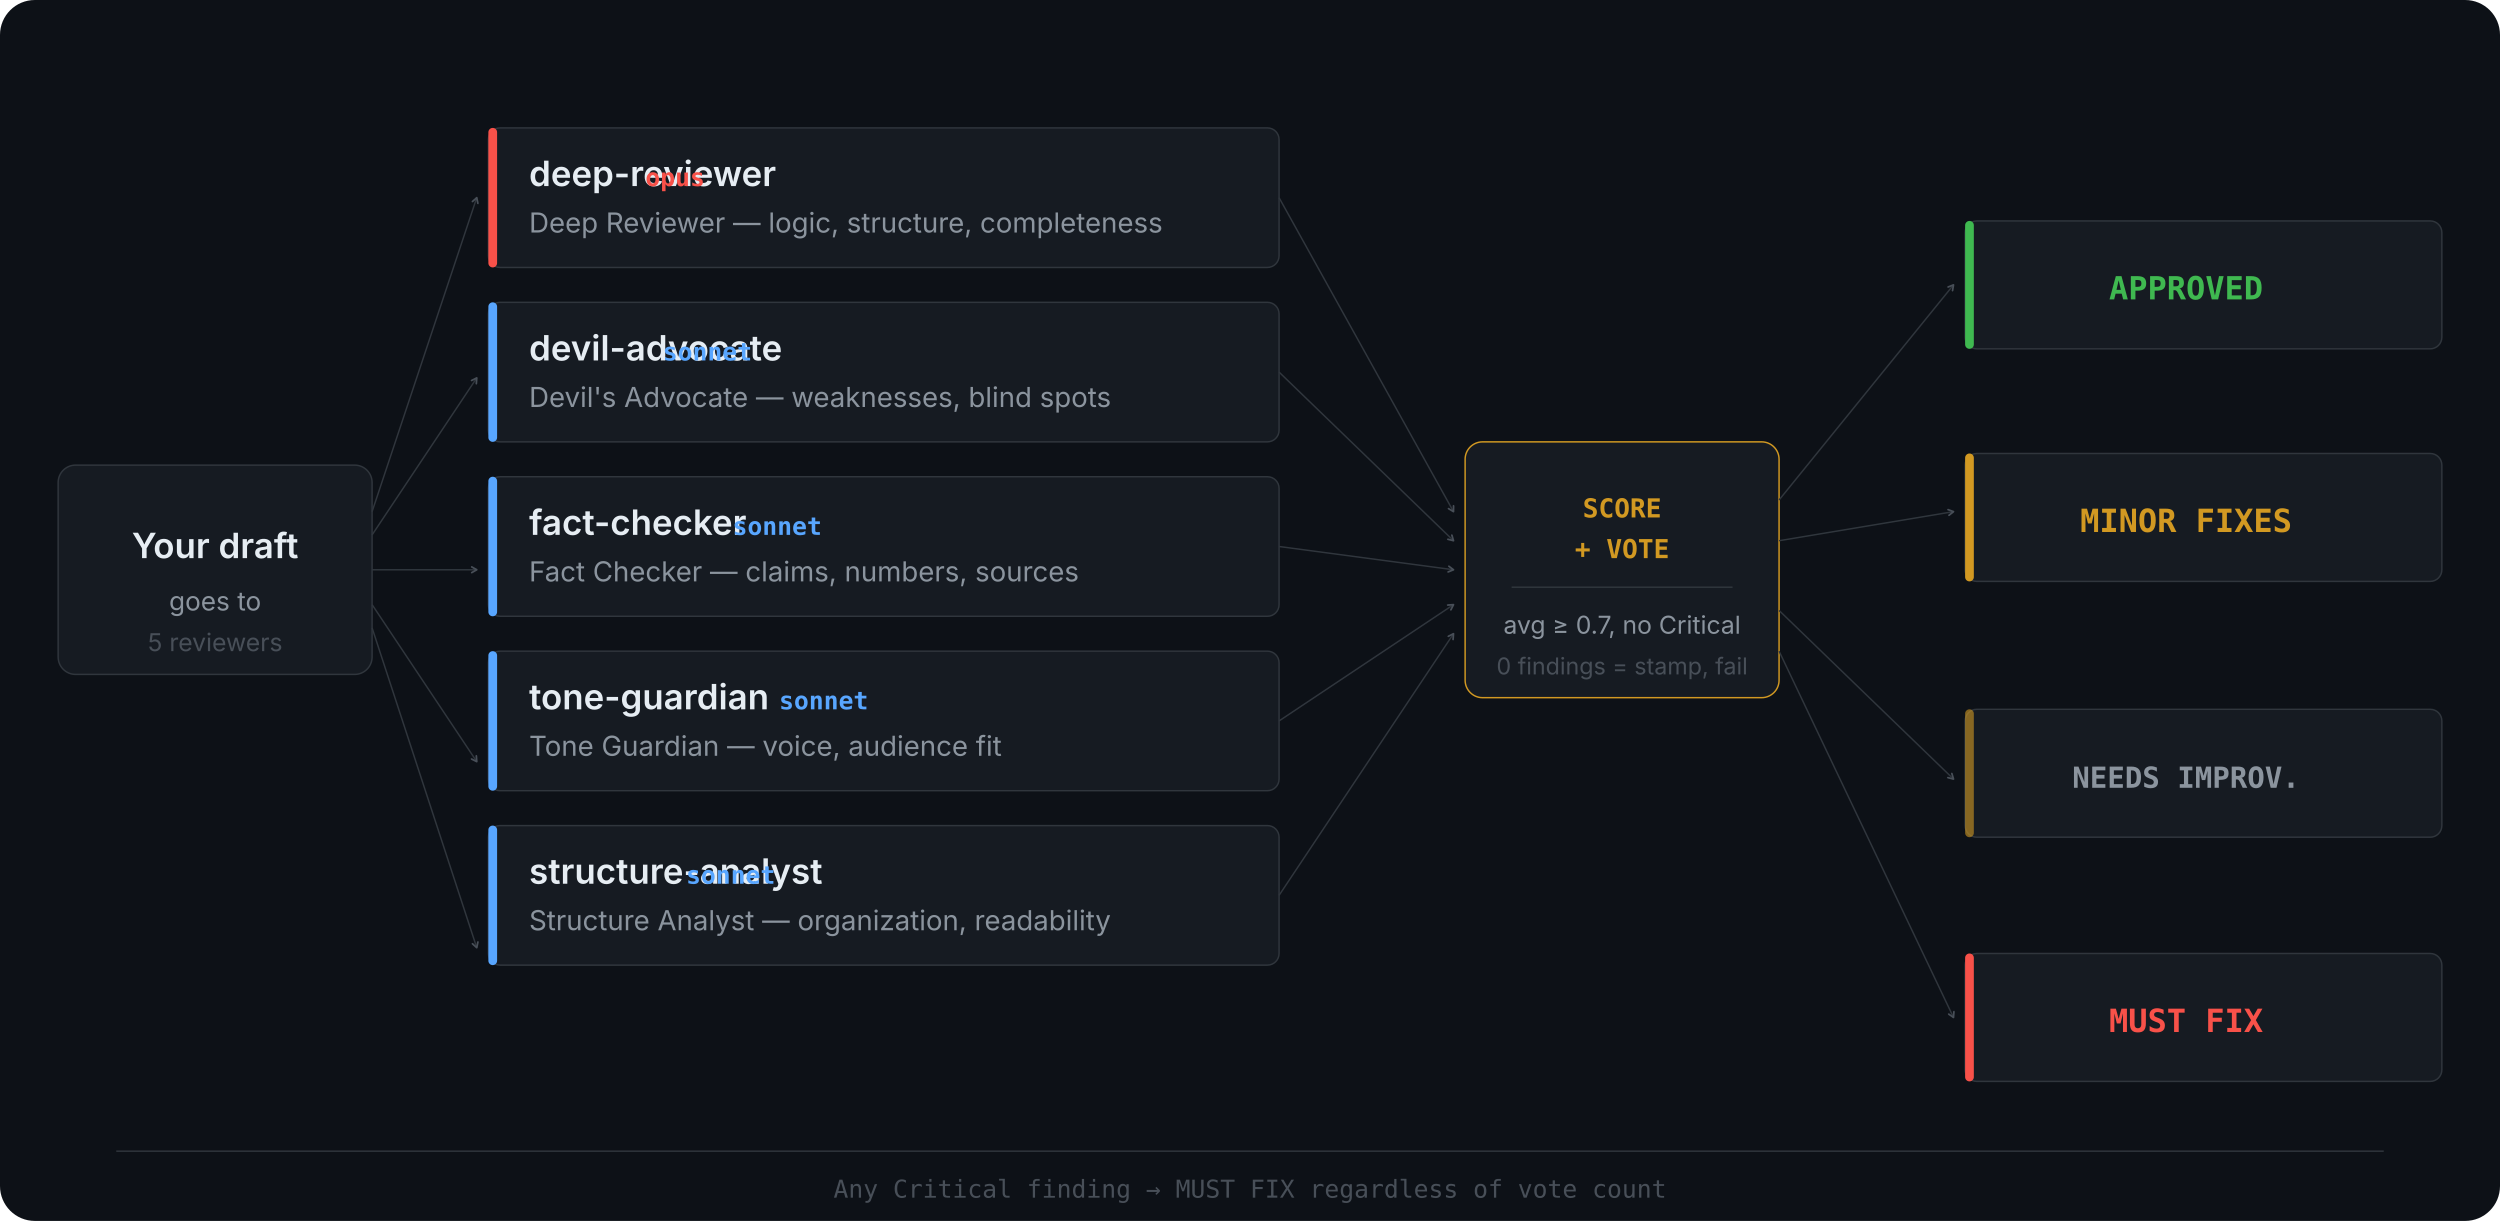
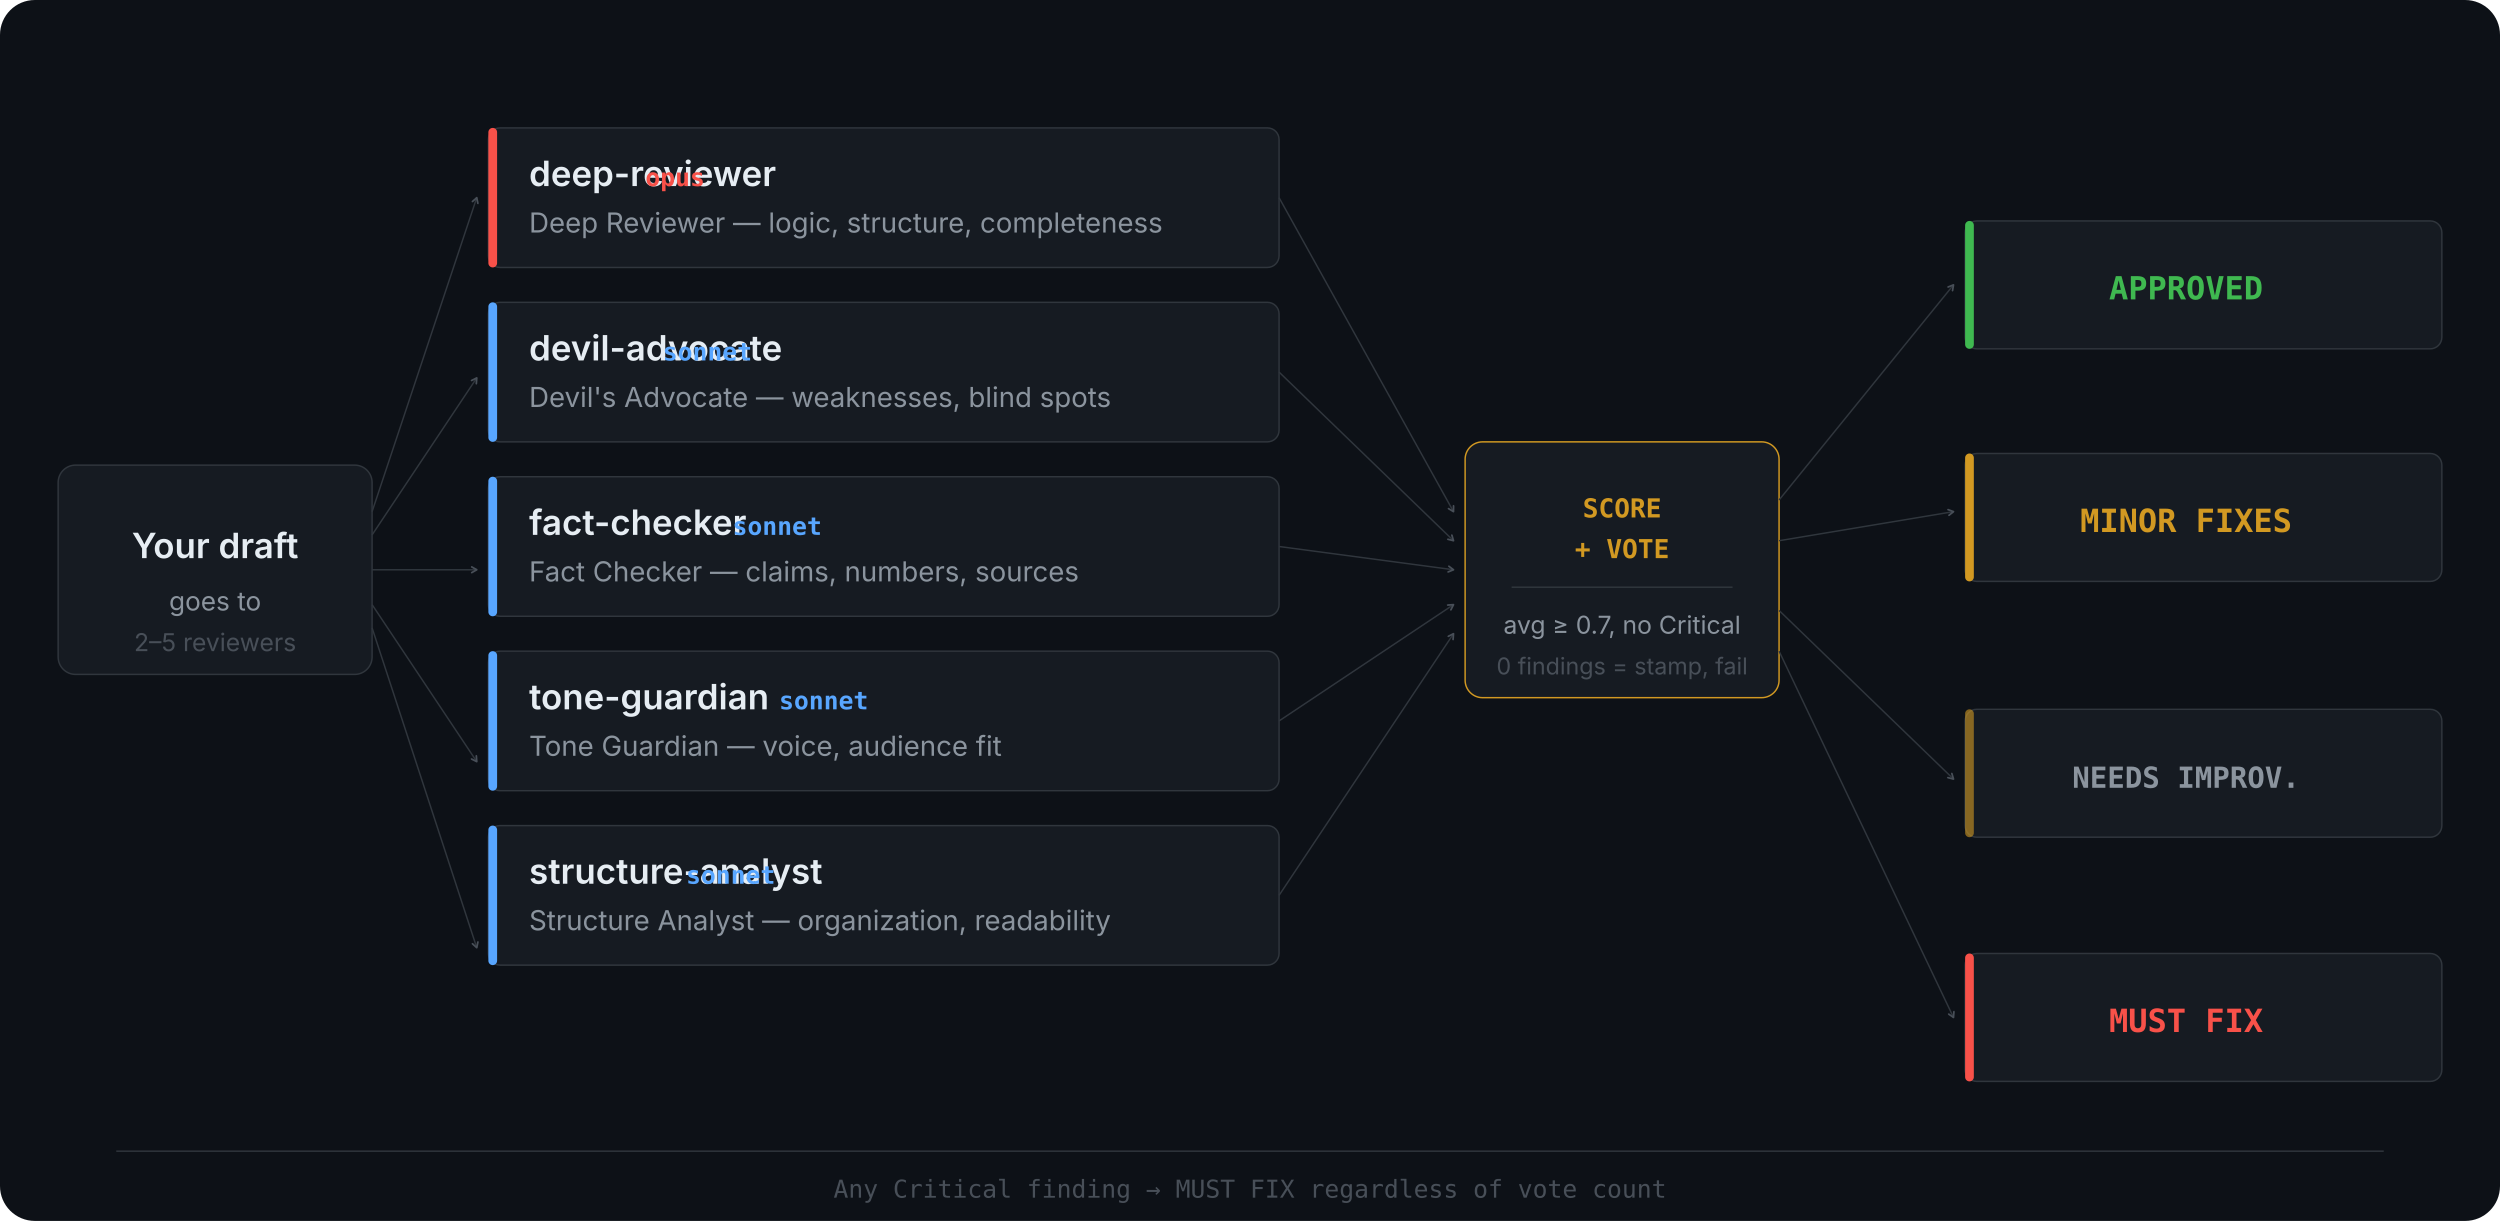
<svg xmlns="http://www.w3.org/2000/svg" viewBox="0 0 860 420" fill="none" role="img" aria-labelledby="rf-title rf-desc">
  <defs>
    <marker id="arr" markerWidth="5" markerHeight="5" refX="4" refY="2.5" orient="auto" markerUnits="strokeWidth">
      <path d="M0.5,0.5 L4,2.5 L0.5,4.5" fill="none" stroke="#484f58" stroke-width="1.2" stroke-linecap="round" stroke-linejoin="round" />
    </marker>
  </defs>
  <rect width="860" height="420" rx="12" fill="#0d1117" />
  <rect x="20" y="160" width="108" height="72" rx="6" fill="#161b22" stroke="#30363d" stroke-width="0.5" />
  <text x="74" y="192" text-anchor="middle" fill="#e6edf3" font-size="12" font-weight="600" font-family="-apple-system, BlinkMacSystemFont, Segoe UI, sans-serif">Your draft</text>
  <text x="74" y="210" text-anchor="middle" fill="#8b949e" font-size="9" font-family="-apple-system, BlinkMacSystemFont, Segoe UI, sans-serif">goes to</text>
-   <text x="74" y="224" text-anchor="middle" fill="#484f58" font-size="8.5" font-family="-apple-system, BlinkMacSystemFont, Segoe UI, sans-serif">5 reviewers</text>
+   <text x="74" y="224" text-anchor="middle" fill="#484f58" font-size="8.5" font-family="-apple-system, BlinkMacSystemFont, Segoe UI, sans-serif">2–5 reviewers</text>
  <line x1="128" y1="176" x2="164" y2="68" stroke="#30363d" stroke-width="0.5" marker-end="url(#arr)" />
  <line x1="128" y1="184" x2="164" y2="130" stroke="#30363d" stroke-width="0.5" marker-end="url(#arr)" />
  <line x1="128" y1="196" x2="164" y2="196" stroke="#30363d" stroke-width="0.5" marker-end="url(#arr)" />
  <line x1="128" y1="208" x2="164" y2="262" stroke="#30363d" stroke-width="0.5" marker-end="url(#arr)" />
  <line x1="128" y1="216" x2="164" y2="326" stroke="#30363d" stroke-width="0.5" marker-end="url(#arr)" />
  <rect x="168" y="44" width="272" height="48" rx="4" fill="#161b22" stroke="#30363d" stroke-width="0.5" />
  <rect x="168" y="44" width="3" height="48" rx="1.5" fill="#f85149" />
  <text x="182" y="64" fill="#e6edf3" font-size="12" font-weight="600" font-family="-apple-system, BlinkMacSystemFont, Segoe UI, sans-serif">deep-reviewer</text>
  <text x="222" y="64" fill="#f85149" font-size="8.5" font-weight="600" font-family="SF Mono, Consolas, monospace">opus</text>
  <text x="182" y="80" fill="#8b949e" font-size="9.5" font-family="-apple-system, BlinkMacSystemFont, Segoe UI, sans-serif">Deep Reviewer — logic, structure, completeness</text>
  <rect x="168" y="104" width="272" height="48" rx="4" fill="#161b22" stroke="#30363d" stroke-width="0.5" />
  <rect x="168" y="104" width="3" height="48" rx="1.5" fill="#58a6ff" />
  <text x="182" y="124" fill="#e6edf3" font-size="12" font-weight="600" font-family="-apple-system, BlinkMacSystemFont, Segoe UI, sans-serif">devil-advocate</text>
  <text x="228" y="124" fill="#58a6ff" font-size="8.5" font-weight="600" font-family="SF Mono, Consolas, monospace">sonnet</text>
  <text x="182" y="140" fill="#8b949e" font-size="9.5" font-family="-apple-system, BlinkMacSystemFont, Segoe UI, sans-serif">Devil's Advocate — weaknesses, blind spots</text>
  <rect x="168" y="164" width="272" height="48" rx="4" fill="#161b22" stroke="#30363d" stroke-width="0.5" />
  <rect x="168" y="164" width="3" height="48" rx="1.5" fill="#58a6ff" />
  <text x="182" y="184" fill="#e6edf3" font-size="12" font-weight="600" font-family="-apple-system, BlinkMacSystemFont, Segoe UI, sans-serif">fact-checker</text>
  <text x="252" y="184" fill="#58a6ff" font-size="8.5" font-weight="600" font-family="SF Mono, Consolas, monospace">sonnet</text>
  <text x="182" y="200" fill="#8b949e" font-size="9.5" font-family="-apple-system, BlinkMacSystemFont, Segoe UI, sans-serif">Fact Checker — claims, numbers, sources</text>
  <rect x="168" y="224" width="272" height="48" rx="4" fill="#161b22" stroke="#30363d" stroke-width="0.5" />
  <rect x="168" y="224" width="3" height="48" rx="1.5" fill="#58a6ff" />
  <text x="182" y="244" fill="#e6edf3" font-size="12" font-weight="600" font-family="-apple-system, BlinkMacSystemFont, Segoe UI, sans-serif">tone-guardian</text>
  <text x="268" y="244" fill="#58a6ff" font-size="8.5" font-weight="600" font-family="SF Mono, Consolas, monospace">sonnet</text>
  <text x="182" y="260" fill="#8b949e" font-size="9.5" font-family="-apple-system, BlinkMacSystemFont, Segoe UI, sans-serif">Tone Guardian — voice, audience fit</text>
  <rect x="168" y="284" width="272" height="48" rx="4" fill="#161b22" stroke="#30363d" stroke-width="0.5" />
  <rect x="168" y="284" width="3" height="48" rx="1.5" fill="#58a6ff" />
  <text x="182" y="304" fill="#e6edf3" font-size="12" font-weight="600" font-family="-apple-system, BlinkMacSystemFont, Segoe UI, sans-serif">structure-analyst</text>
  <text x="236" y="304" fill="#58a6ff" font-size="8.5" font-weight="600" font-family="SF Mono, Consolas, monospace">sonnet</text>
  <text x="182" y="320" fill="#8b949e" font-size="9.5" font-family="-apple-system, BlinkMacSystemFont, Segoe UI, sans-serif">Structure Analyst — organization, readability</text>
  <line x1="440" y1="68" x2="500" y2="176" stroke="#30363d" stroke-width="0.5" marker-end="url(#arr)" />
  <line x1="440" y1="128" x2="500" y2="186" stroke="#30363d" stroke-width="0.5" marker-end="url(#arr)" />
  <line x1="440" y1="188" x2="500" y2="196" stroke="#30363d" stroke-width="0.5" marker-end="url(#arr)" />
  <line x1="440" y1="248" x2="500" y2="208" stroke="#30363d" stroke-width="0.5" marker-end="url(#arr)" />
  <line x1="440" y1="308" x2="500" y2="218" stroke="#30363d" stroke-width="0.5" marker-end="url(#arr)" />
  <rect x="504" y="152" width="108" height="88" rx="6" fill="#161b22" stroke="#d29922" stroke-width="0.5" />
  <text x="558" y="178" text-anchor="middle" fill="#d29922" font-size="9" font-weight="600" font-family="SF Mono, Consolas, monospace">SCORE</text>
  <text x="558" y="192" text-anchor="middle" fill="#d29922" font-size="9" font-weight="600" font-family="SF Mono, Consolas, monospace">+ VOTE</text>
  <line x1="520" y1="202" x2="596" y2="202" stroke="#30363d" stroke-width="0.5" />
  <text x="558" y="218" text-anchor="middle" fill="#8b949e" font-size="8.5" font-family="-apple-system, BlinkMacSystemFont, Segoe UI, sans-serif">avg ≥ 0.7, no Critical</text>
  <text x="558" y="232" text-anchor="middle" fill="#484f58" font-size="8" font-family="-apple-system, BlinkMacSystemFont, Segoe UI, sans-serif">0 findings = stamp, fail</text>
  <line x1="612" y1="172" x2="672" y2="98" stroke="#30363d" stroke-width="0.5" marker-end="url(#arr)" />
  <line x1="612" y1="186" x2="672" y2="176" stroke="#30363d" stroke-width="0.5" marker-end="url(#arr)" />
  <line x1="612" y1="210" x2="672" y2="268" stroke="#30363d" stroke-width="0.5" marker-end="url(#arr)" />
  <line x1="612" y1="224" x2="672" y2="350" stroke="#30363d" stroke-width="0.5" marker-end="url(#arr)" />
  <rect x="676" y="76" width="164" height="44" rx="4" fill="#161b22" stroke="#30363d" stroke-width="0.5" />
  <rect x="676" y="76" width="3" height="44" rx="1.5" fill="#3fb950" />
  <text x="752" y="103" text-anchor="middle" fill="#3fb950" font-size="11" font-weight="600" font-family="SF Mono, Consolas, monospace">APPROVED</text>
  <rect x="676" y="156" width="164" height="44" rx="4" fill="#161b22" stroke="#30363d" stroke-width="0.5" />
  <rect x="676" y="156" width="3" height="44" rx="1.5" fill="#d29922" />
  <text x="752" y="183" text-anchor="middle" fill="#d29922" font-size="11" font-weight="600" font-family="SF Mono, Consolas, monospace">MINOR FIXES</text>
  <rect x="676" y="244" width="164" height="44" rx="4" fill="#161b22" stroke="#30363d" stroke-width="0.5" />
  <rect x="676" y="244" width="3" height="44" rx="1.5" fill="#d29922" opacity="0.6" />
  <text x="752" y="271" text-anchor="middle" fill="#8b949e" font-size="10" font-weight="600" font-family="SF Mono, Consolas, monospace">NEEDS IMPROV.</text>
  <rect x="676" y="328" width="164" height="44" rx="4" fill="#161b22" stroke="#30363d" stroke-width="0.5" />
  <rect x="676" y="328" width="3" height="44" rx="1.5" fill="#f85149" />
  <text x="752" y="355" text-anchor="middle" fill="#f85149" font-size="11" font-weight="600" font-family="SF Mono, Consolas, monospace">MUST FIX</text>
  <line x1="40" y1="396" x2="820" y2="396" stroke="#30363d" stroke-width="0.5" />
  <text x="430" y="412" text-anchor="middle" fill="#484f58" font-size="8.5" font-family="SF Mono, Consolas, monospace">Any Critical finding → MUST FIX regardless of vote count</text>
</svg>
